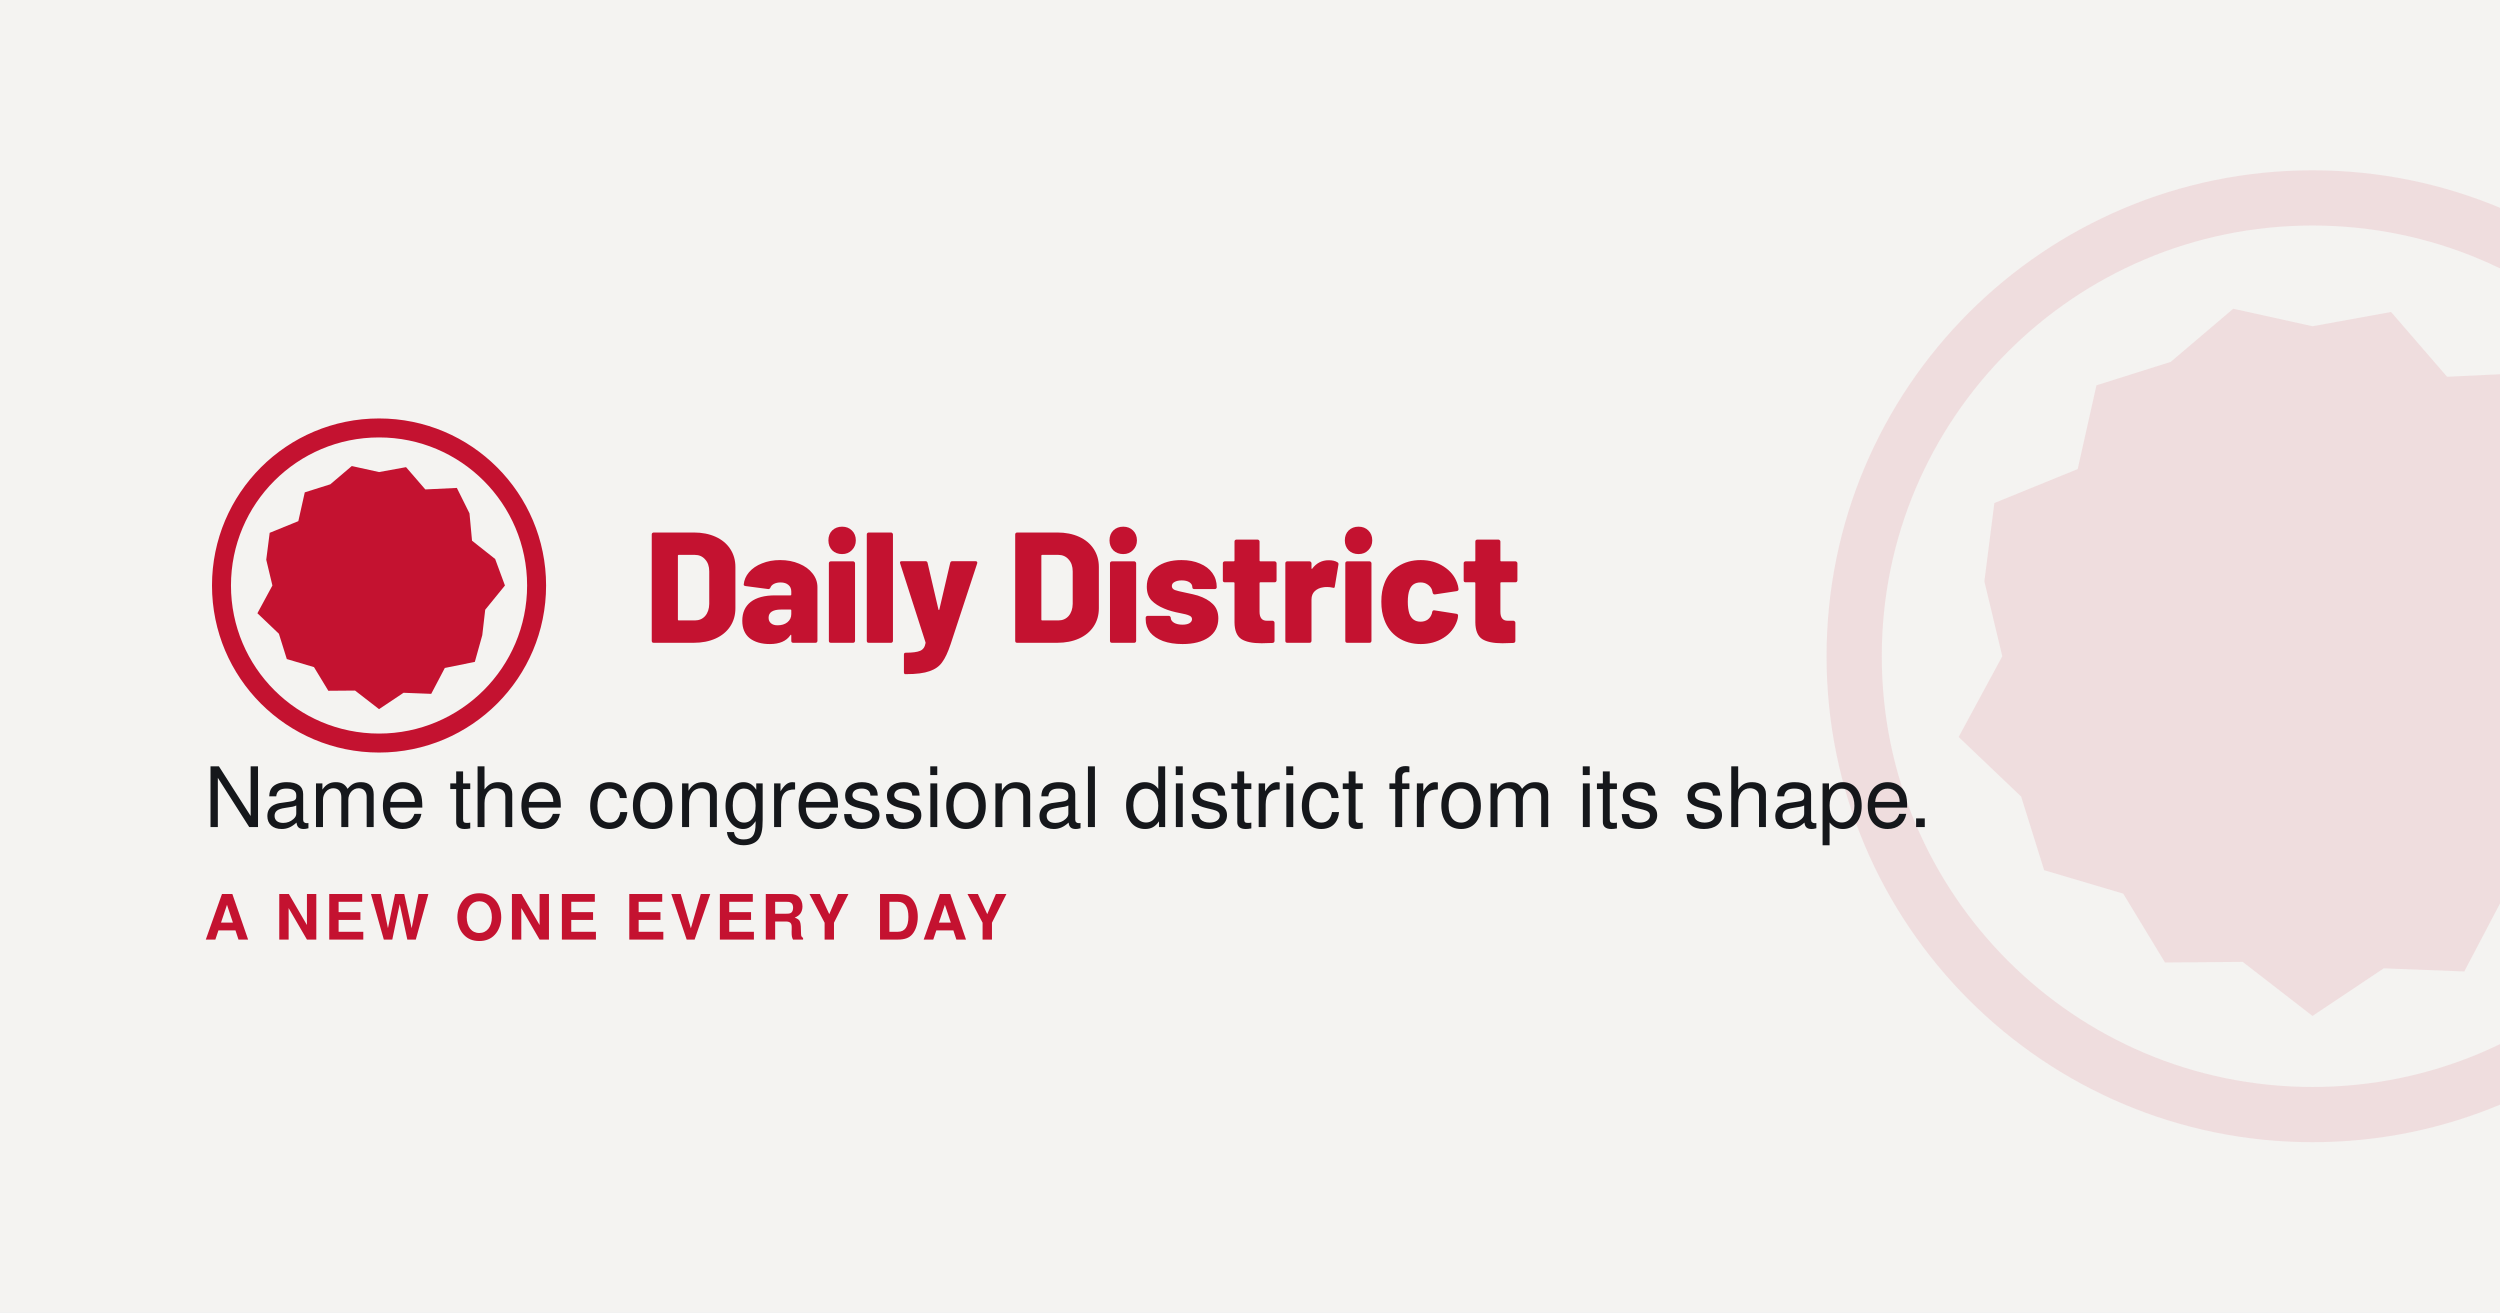
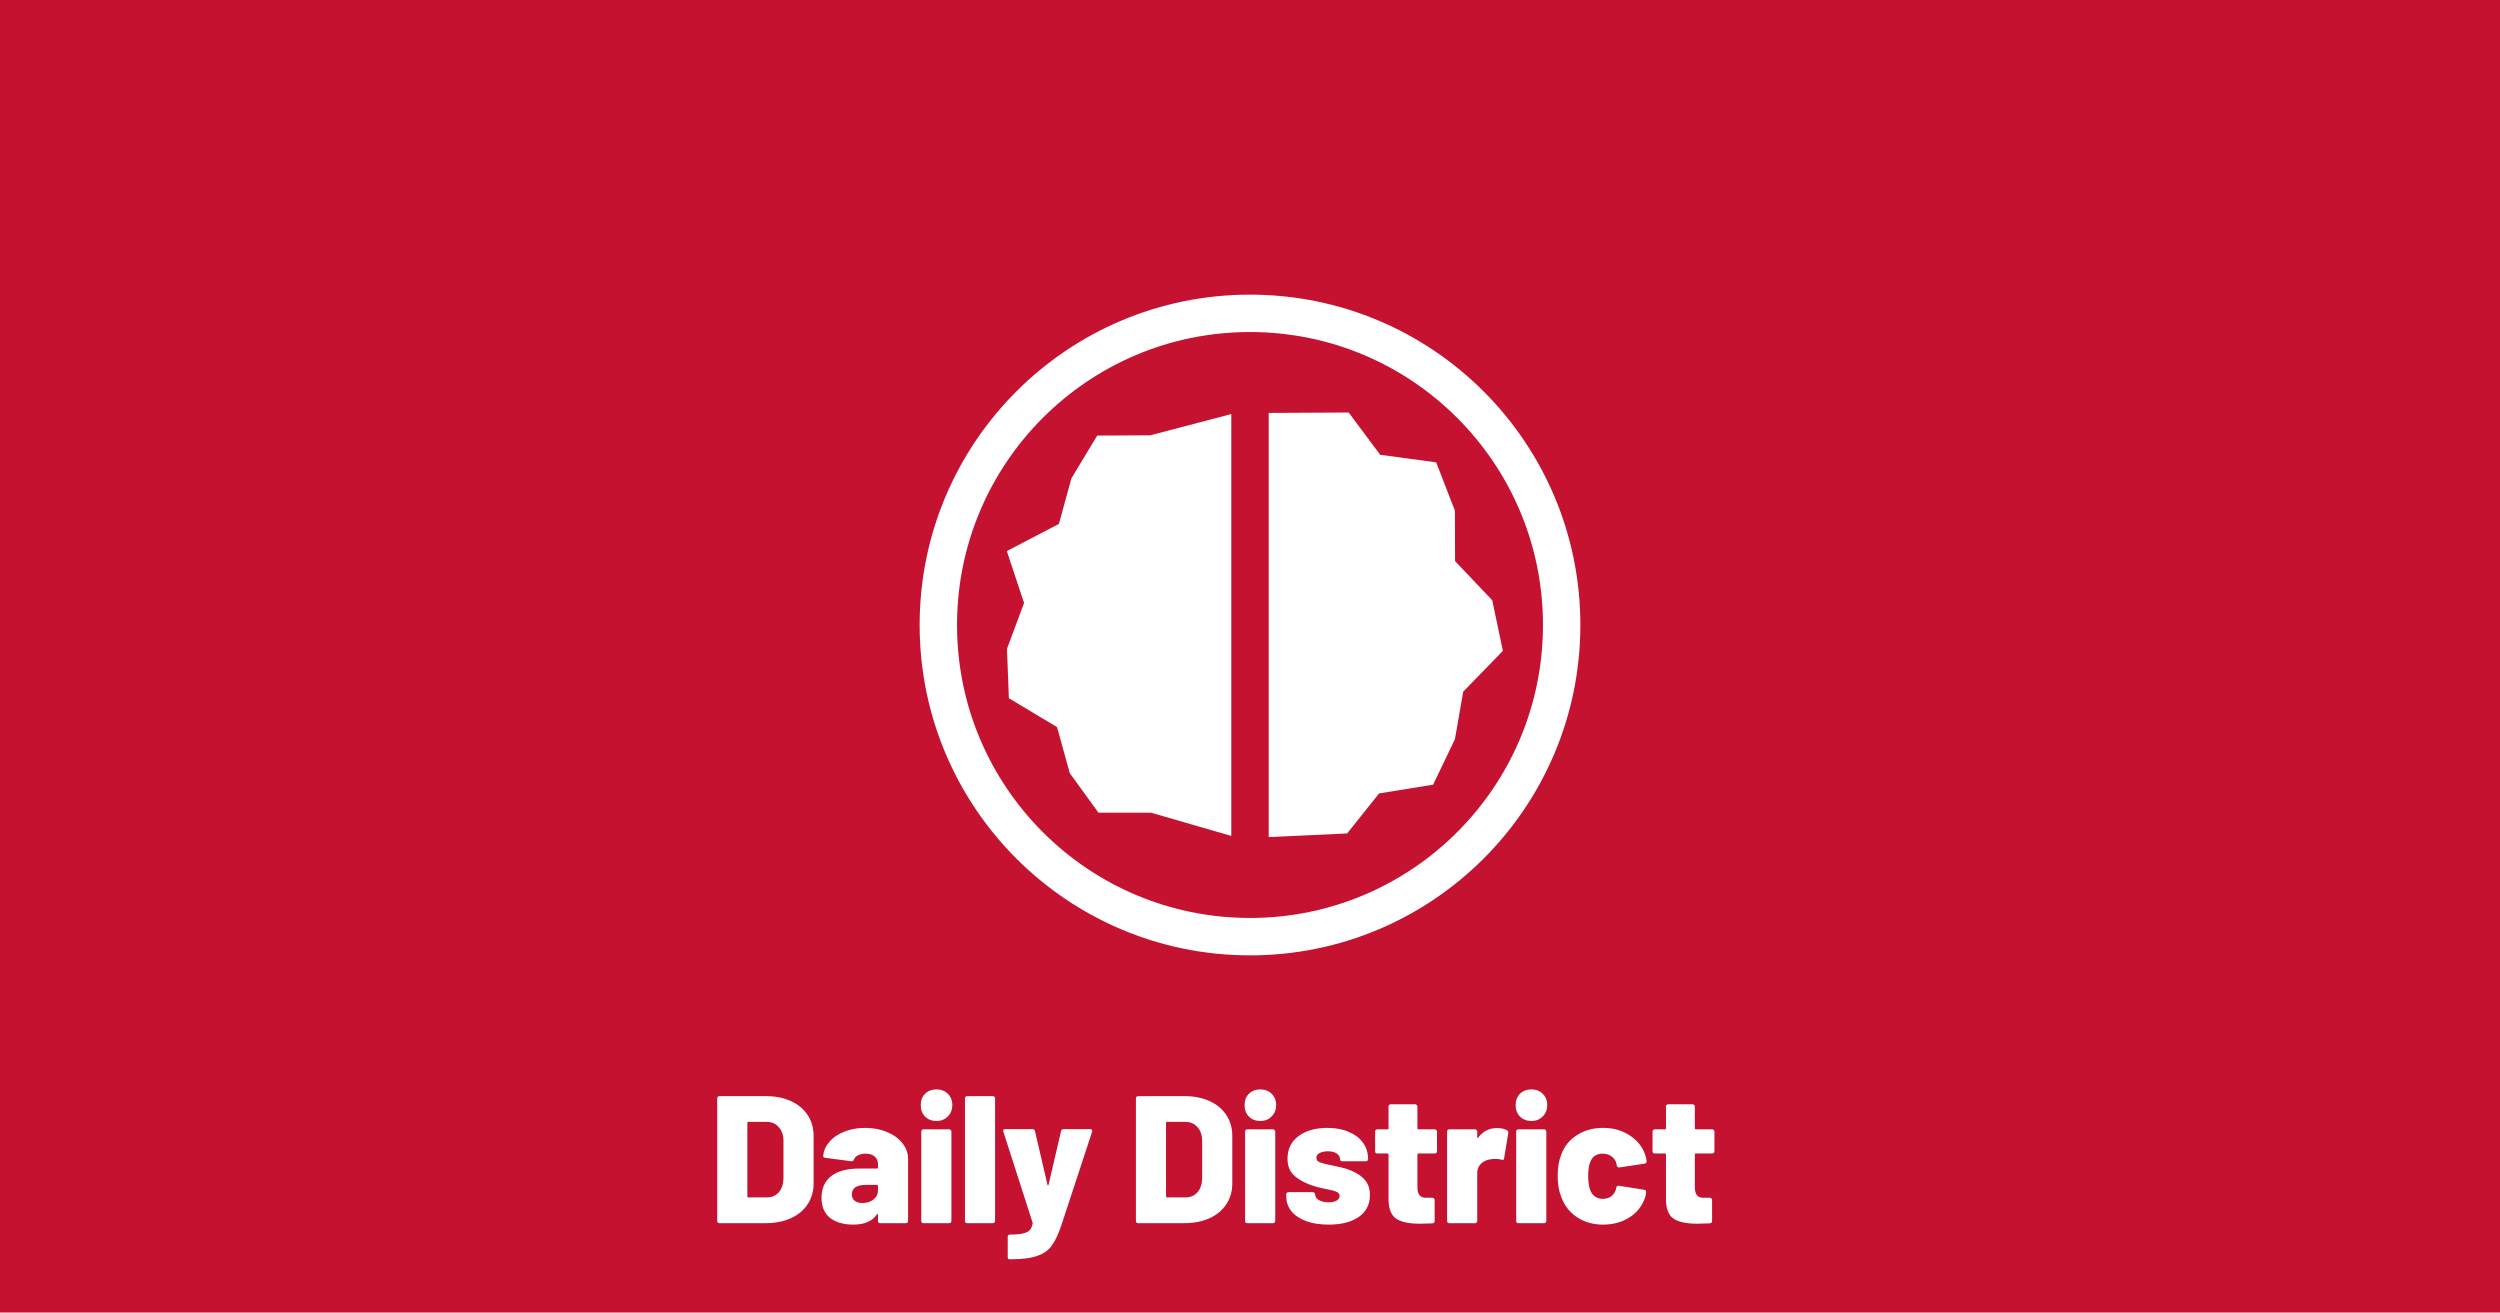
<svg xmlns="http://www.w3.org/2000/svg" viewBox="0 0 1200 630" role="img" aria-label="Daily District">
-   <rect width="1200" height="630" fill="#F4F3F1" />
-   <g opacity="0.1">
-     <g transform="translate(860 65) scale(5)">
-       <circle cx="50" cy="50" r="44" fill="none" stroke="#C41230" stroke-width="5.3" />
-       <path d="M50.00 18.32 L57.54 16.95 L62.92 23.17 L71.73 22.75 L75.26 29.85 L75.97 37.49 L82.43 42.60 L85.16 50.00 L79.65 56.77 L78.83 63.88 L76.75 71.33 L68.37 73.03 L64.57 80.26 L56.84 79.96 L50.00 84.53 L43.30 79.34 L35.84 79.40 L31.83 72.79 L24.24 70.54 L22.03 63.47 L16.03 57.75 L20.22 50.00 L18.50 42.81 L19.46 35.29 L27.46 32.03 L29.26 23.99 L36.39 21.74 L42.39 16.64 Z" fill="#C41230" />
-     </g>
+   <rect width="1200" height="630" fill="#C41230" />
+   <g transform="translate(430 130) scale(3.4)">
+     <circle cx="50" cy="50" r="44" fill="none" stroke="#FFFFFF" stroke-width="5.28" />
+     <path d="M52.64 20.06 L63.93 20.00 L68.38 25.97 L76.29 27.04 L78.93 33.87 L78.95 40.98 L84.20 46.51 L85.70 53.65 L80.10 59.41 L78.93 66.13 L75.85 72.54 L68.22 73.78 L63.71 79.43 L52.64 79.94 Z" fill="#FFFFFF" />
+     <path d="M47.36 20.22 L35.91 23.22 L28.43 23.26 L24.79 29.29 L23.02 35.73 L15.67 39.56 L18.10 46.89 L15.69 53.37 L15.96 60.34 L22.76 64.42 L24.56 70.92 L28.60 76.49 L36.03 76.50 L47.36 79.78 Z" fill="#FFFFFF" />
  </g>
-   <g transform="translate(96 195.1) scale(1.7188)">
-     <circle cx="50" cy="50" r="44" fill="none" stroke="#C41230" stroke-width="5.3" />
-     <path d="M50.00 18.32 L57.54 16.95 L62.92 23.17 L71.73 22.75 L75.26 29.85 L75.97 37.49 L82.43 42.60 L85.16 50.00 L79.65 56.77 L78.83 63.88 L76.75 71.33 L68.37 73.03 L64.57 80.26 L56.84 79.96 L50.00 84.53 L43.30 79.34 L35.84 79.40 L31.83 72.79 L24.24 70.54 L22.03 63.47 L16.03 57.75 L20.22 50.00 L18.50 42.81 L19.46 35.29 L27.46 32.03 L29.26 23.99 L36.39 21.74 L42.39 16.64 Z" fill="#C41230" />
-     <g transform="translate(124 22)">
-       <path fill="#C41230" d="M 2.684,44 Q 2.464,44 2.288,43.868 2.156,43.692 2.156,43.472 V 13.728 q 0,-0.22 0.132,-0.352 Q 2.464,13.2 2.684,13.2 h 11.22 q 3.432,0 6.072,1.188 2.64,1.188 4.092,3.388 1.452,2.2 1.452,5.06 v 11.528 q 0,2.86 -1.452,5.06 -1.452,2.2 -4.092,3.388 -2.64,1.188 -6.072,1.188 Z M 9.46,37.532 q 0,0.22 0.22,0.22 h 4.532 q 1.76,0 2.86,-1.232 1.1,-1.276 1.144,-3.388 v -9.064 q 0,-2.112 -1.144,-3.344 -1.1,-1.276 -2.904,-1.276 H 9.68 q -0.22,0 -0.22,0.22 z M 38,20.9 q 2.948,0 5.324,1.012 2.376,0.968 3.74,2.728 1.364,1.716 1.364,3.828 v 15.004 q 0,0.22 -0.176,0.396 -0.132,0.132 -0.352,0.132 h -6.248 q -0.22,0 -0.396,-0.132 -0.132,-0.176 -0.132,-0.396 v -1.54 q 0,-0.176 -0.088,-0.176 -0.088,-0.044 -0.176,0.132 -1.672,2.464 -5.72,2.464 -3.52,0 -5.632,-1.628 -2.068,-1.672 -2.068,-4.884 0,-3.388 2.332,-5.236 2.376,-1.848 6.864,-1.848 h 4.268 q 0.22,0 0.22,-0.22 V 29.7 q 0,-1.188 -0.792,-1.848 -0.792,-0.704 -2.2,-0.704 -1.056,0 -1.848,0.396 -0.748,0.396 -0.968,1.012 -0.22,0.484 -0.616,0.44 l -6.336,-0.836 q -0.528,-0.088 -0.528,-0.396 0.176,-1.936 1.496,-3.476 1.364,-1.584 3.608,-2.464 2.288,-0.924 5.06,-0.924 z m -0.704,18.216 q 1.672,0 2.728,-0.836 1.1,-0.88 1.1,-2.288 v -1.056 q 0,-0.22 -0.22,-0.22 h -2.64 q -1.672,0 -2.596,0.572 -0.88,0.572 -0.88,1.716 0,0.968 0.66,1.54 0.66,0.572 1.848,0.572 z M 55.32,19.228 q -1.672,0 -2.772,-1.056 -1.056,-1.1 -1.056,-2.772 0,-1.716 1.056,-2.772 1.1,-1.056 2.772,-1.056 1.672,0 2.728,1.056 1.1,1.056 1.1,2.772 0,1.628 -1.1,2.728 -1.056,1.1 -2.728,1.1 z M 52.152,44 q -0.22,0 -0.396,-0.132 -0.132,-0.176 -0.132,-0.396 V 21.78 q 0,-0.22 0.132,-0.352 0.176,-0.176 0.396,-0.176 h 6.248 q 0.22,0 0.352,0.176 0.176,0.132 0.176,0.352 v 21.692 q 0,0.22 -0.176,0.396 -0.132,0.132 -0.352,0.132 z m 10.588,0 q -0.22,0 -0.396,-0.132 -0.132,-0.176 -0.132,-0.396 V 13.728 q 0,-0.22 0.132,-0.352 0.176,-0.176 0.396,-0.176 h 6.248 q 0.22,0 0.352,0.176 0.176,0.132 0.176,0.352 v 29.744 q 0,0.22 -0.176,0.396 -0.132,0.132 -0.352,0.132 z m 10.148,8.756 q -0.132,0 -0.22,-0.176 -0.088,-0.132 -0.088,-0.352 V 47.3 q 0,-0.528 0.484,-0.528 2.816,0 4.048,-0.528 1.232,-0.528 1.496,-2.112 0.044,-0.088 0,-0.264 l -7.084,-22.044 q -0.044,-0.088 -0.044,-0.22 0,-0.396 0.484,-0.396 h 6.644 q 0.44,0 0.572,0.44 l 3.036,13.024 q 0.044,0.176 0.132,0.176 0.088,0 0.132,-0.176 l 3.036,-13.024 q 0.132,-0.44 0.572,-0.44 h 6.512 q 0.264,0 0.396,0.176 0.132,0.132 0.044,0.44 l -7.436,22.616 q -1.1,3.3 -2.332,4.972 -1.188,1.716 -3.52,2.508 -2.288,0.836 -6.556,0.836 z M 104.184,44 q -0.22,0 -0.396,-0.132 -0.132,-0.176 -0.132,-0.396 V 13.728 q 0,-0.22 0.132,-0.352 0.176,-0.176 0.396,-0.176 h 11.22 q 3.432,0 6.072,1.188 2.64,1.188 4.092,3.388 1.452,2.2 1.452,5.06 v 11.528 q 0,2.86 -1.452,5.06 -1.452,2.2 -4.092,3.388 -2.64,1.188 -6.072,1.188 z m 6.776,-6.468 q 0,0.22 0.22,0.22 h 4.532 q 1.76,0 2.86,-1.232 1.1,-1.276 1.144,-3.388 v -9.064 q 0,-2.112 -1.144,-3.344 -1.1,-1.276 -2.904,-1.276 h -4.488 q -0.22,0 -0.22,0.22 z m 22.864,-18.304 q -1.672,0 -2.772,-1.056 -1.056,-1.1 -1.056,-2.772 0,-1.716 1.056,-2.772 1.1,-1.056 2.772,-1.056 1.672,0 2.728,1.056 1.1,1.056 1.1,2.772 0,1.628 -1.1,2.728 -1.056,1.1 -2.728,1.1 z M 130.656,44 q -0.22,0 -0.396,-0.132 -0.132,-0.176 -0.132,-0.396 V 21.78 q 0,-0.22 0.132,-0.352 0.176,-0.176 0.396,-0.176 h 6.248 q 0.22,0 0.352,0.176 0.176,0.132 0.176,0.352 v 21.692 q 0,0.22 -0.176,0.396 -0.132,0.132 -0.352,0.132 z m 19.74,0.352 q -3.124,0 -5.456,-0.836 -2.332,-0.88 -3.608,-2.42 -1.232,-1.584 -1.232,-3.608 v -0.484 q 0,-0.22 0.132,-0.352 0.176,-0.176 0.396,-0.176 h 5.94 q 0.22,0 0.352,0.176 0.176,0.132 0.176,0.352 0,0.836 0.924,1.408 0.924,0.528 2.332,0.528 1.232,0 1.936,-0.396 0.748,-0.44 0.748,-1.144 0,-0.704 -0.792,-1.012 -0.748,-0.352 -2.464,-0.66 -2.772,-0.528 -4.488,-1.276 -2.244,-0.924 -3.564,-2.288 -1.32,-1.408 -1.32,-3.828 0,-3.432 2.64,-5.412 2.684,-2.024 7.04,-2.024 2.948,0 5.148,0.968 2.244,0.924 3.476,2.64 1.232,1.716 1.232,3.96 0,0.22 -0.176,0.396 -0.132,0.132 -0.352,0.132 h -5.764 q -0.22,0 -0.396,-0.132 -0.132,-0.176 -0.132,-0.396 0,-0.836 -0.792,-1.364 -0.792,-0.528 -2.156,-0.528 -1.232,0 -2.024,0.44 -0.748,0.396 -0.748,1.144 0,0.748 0.836,1.1 0.836,0.308 2.816,0.704 2.552,0.528 3.564,0.836 2.728,0.88 4.224,2.376 1.54,1.496 1.54,4.004 0,3.432 -2.728,5.324 -2.684,1.848 -7.26,1.848 z m 26.252,-17.776 q 0,0.22 -0.176,0.396 -0.132,0.132 -0.352,0.132 h -4.004 q -0.22,0 -0.22,0.22 v 8.008 q 0,2.508 2.024,2.508 h 1.628 q 0.22,0 0.352,0.176 0.176,0.132 0.176,0.352 v 5.104 q 0,0.484 -0.528,0.572 -2.112,0.088 -3.08,0.088 -3.828,0 -5.676,-1.188 -1.848,-1.232 -1.892,-4.62 v -11 q 0,-0.22 -0.22,-0.22 h -2.508 q -0.22,0 -0.396,-0.132 -0.132,-0.176 -0.132,-0.396 V 21.78 q 0,-0.22 0.132,-0.352 0.176,-0.176 0.396,-0.176 h 2.508 q 0.22,0 0.22,-0.22 v -5.324 q 0,-0.22 0.132,-0.352 0.176,-0.176 0.396,-0.176 h 5.94 q 0.22,0 0.352,0.176 0.176,0.132 0.176,0.352 v 5.324 q 0,0.22 0.22,0.22 h 4.004 q 0.22,0 0.352,0.176 0.176,0.132 0.176,0.352 z m 14.548,-5.632 q 1.584,0 2.464,0.572 0.352,0.22 0.264,0.66 l -1.012,6.116 q -0.044,0.528 -0.616,0.308 -0.792,-0.176 -1.496,-0.176 -0.748,0 -1.144,0.088 -1.364,0.176 -2.332,1.056 -0.924,0.88 -0.924,2.332 v 11.572 q 0,0.22 -0.176,0.396 -0.132,0.132 -0.352,0.132 h -6.248 q -0.22,0 -0.396,-0.132 -0.132,-0.176 -0.132,-0.396 V 21.78 q 0,-0.22 0.132,-0.352 0.176,-0.176 0.396,-0.176 h 6.248 q 0.22,0 0.352,0.176 0.176,0.132 0.176,0.352 v 1.408 q 0,0.132 0.088,0.176 0.088,0.044 0.132,-0.088 1.76,-2.332 4.576,-2.332 z m 8.344,-1.716 q -1.672,0 -2.772,-1.056 -1.056,-1.1 -1.056,-2.772 0,-1.716 1.056,-2.772 1.1,-1.056 2.772,-1.056 1.672,0 2.728,1.056 1.1,1.056 1.1,2.772 0,1.628 -1.1,2.728 -1.056,1.1 -2.728,1.1 z M 196.372,44 q -0.22,0 -0.396,-0.132 -0.132,-0.176 -0.132,-0.396 V 21.78 q 0,-0.22 0.132,-0.352 0.176,-0.176 0.396,-0.176 h 6.248 q 0.22,0 0.352,0.176 0.176,0.132 0.176,0.352 v 21.692 q 0,0.22 -0.176,0.396 -0.132,0.132 -0.352,0.132 z m 20.532,0.352 q -3.608,0 -6.336,-1.804 -2.684,-1.804 -3.828,-4.972 -0.836,-2.112 -0.836,-5.06 0,-2.948 0.836,-5.06 1.1,-3.08 3.828,-4.796 2.728,-1.76 6.336,-1.76 3.652,0 6.424,1.804 2.772,1.804 3.74,4.576 0.308,0.792 0.396,1.716 0,0.484 -0.484,0.572 l -6.116,0.924 h -0.088 q -0.396,0 -0.528,-0.44 l -0.088,-0.396 q -0.088,-0.352 -0.176,-0.616 -0.396,-0.836 -1.232,-1.364 -0.792,-0.528 -1.892,-0.528 -2.332,0 -3.08,2.068 -0.484,1.232 -0.484,3.344 0,1.892 0.44,3.3 0.836,2.244 3.124,2.244 1.144,0 1.98,-0.572 0.836,-0.616 1.188,-1.716 0.044,-0.088 0.044,-0.264 0.044,-0.044 0.044,-0.176 0.132,-0.528 0.616,-0.44 l 6.16,0.968 q 0.44,0.088 0.44,0.484 0,0.66 -0.264,1.452 -1.056,3.08 -3.828,4.796 -2.728,1.716 -6.336,1.716 z m 27,-17.776 q 0,0.22 -0.176,0.396 -0.132,0.132 -0.352,0.132 h -4.004 q -0.22,0 -0.22,0.22 v 8.008 q 0,2.508 2.024,2.508 h 1.628 q 0.22,0 0.352,0.176 0.176,0.132 0.176,0.352 v 5.104 q 0,0.484 -0.528,0.572 -2.112,0.088 -3.08,0.088 -3.828,0 -5.676,-1.188 -1.848,-1.232 -1.892,-4.62 v -11 q 0,-0.22 -0.22,-0.22 h -2.508 q -0.22,0 -0.396,-0.132 -0.132,-0.176 -0.132,-0.396 V 21.78 q 0,-0.22 0.132,-0.352 0.176,-0.176 0.396,-0.176 h 2.508 q 0.22,0 0.22,-0.22 v -5.324 q 0,-0.22 0.132,-0.352 0.176,-0.176 0.396,-0.176 h 5.94 q 0.22,0 0.352,0.176 0.176,0.132 0.176,0.352 v 5.324 q 0,0.22 0.22,0.22 h 4.004 q 0.22,0 0.352,0.176 0.176,0.132 0.176,0.352 z" />
-     </g>
+   <g transform="translate(340 500) scale(1.98)">
+     <path fill="#FFFFFF" d="M 2.684,44 Q 2.464,44 2.288,43.868 2.156,43.692 2.156,43.472 V 13.728 q 0,-0.22 0.132,-0.352 Q 2.464,13.2 2.684,13.2 h 11.22 q 3.432,0 6.072,1.188 2.64,1.188 4.092,3.388 1.452,2.2 1.452,5.06 v 11.528 q 0,2.86 -1.452,5.06 -1.452,2.2 -4.092,3.388 -2.64,1.188 -6.072,1.188 Z M 9.46,37.532 q 0,0.22 0.22,0.22 h 4.532 q 1.76,0 2.86,-1.232 1.1,-1.276 1.144,-3.388 v -9.064 q 0,-2.112 -1.144,-3.344 -1.1,-1.276 -2.904,-1.276 H 9.68 q -0.22,0 -0.22,0.22 z M 38,20.9 q 2.948,0 5.324,1.012 2.376,0.968 3.74,2.728 1.364,1.716 1.364,3.828 v 15.004 q 0,0.22 -0.176,0.396 -0.132,0.132 -0.352,0.132 h -6.248 q -0.22,0 -0.396,-0.132 -0.132,-0.176 -0.132,-0.396 v -1.54 q 0,-0.176 -0.088,-0.176 -0.088,-0.044 -0.176,0.132 -1.672,2.464 -5.72,2.464 -3.52,0 -5.632,-1.628 -2.068,-1.672 -2.068,-4.884 0,-3.388 2.332,-5.236 2.376,-1.848 6.864,-1.848 h 4.268 q 0.22,0 0.22,-0.22 V 29.7 q 0,-1.188 -0.792,-1.848 -0.792,-0.704 -2.2,-0.704 -1.056,0 -1.848,0.396 -0.748,0.396 -0.968,1.012 -0.22,0.484 -0.616,0.44 l -6.336,-0.836 q -0.528,-0.088 -0.528,-0.396 0.176,-1.936 1.496,-3.476 1.364,-1.584 3.608,-2.464 2.288,-0.924 5.06,-0.924 z m -0.704,18.216 q 1.672,0 2.728,-0.836 1.1,-0.88 1.1,-2.288 v -1.056 q 0,-0.22 -0.22,-0.22 h -2.64 q -1.672,0 -2.596,0.572 -0.88,0.572 -0.88,1.716 0,0.968 0.66,1.54 0.66,0.572 1.848,0.572 z M 55.32,19.228 q -1.672,0 -2.772,-1.056 -1.056,-1.1 -1.056,-2.772 0,-1.716 1.056,-2.772 1.1,-1.056 2.772,-1.056 1.672,0 2.728,1.056 1.1,1.056 1.1,2.772 0,1.628 -1.1,2.728 -1.056,1.1 -2.728,1.1 z M 52.152,44 q -0.22,0 -0.396,-0.132 -0.132,-0.176 -0.132,-0.396 V 21.78 q 0,-0.22 0.132,-0.352 0.176,-0.176 0.396,-0.176 h 6.248 q 0.22,0 0.352,0.176 0.176,0.132 0.176,0.352 v 21.692 q 0,0.22 -0.176,0.396 -0.132,0.132 -0.352,0.132 z m 10.588,0 q -0.22,0 -0.396,-0.132 -0.132,-0.176 -0.132,-0.396 V 13.728 q 0,-0.22 0.132,-0.352 0.176,-0.176 0.396,-0.176 h 6.248 q 0.22,0 0.352,0.176 0.176,0.132 0.176,0.352 v 29.744 q 0,0.22 -0.176,0.396 -0.132,0.132 -0.352,0.132 z m 10.148,8.756 q -0.132,0 -0.22,-0.176 -0.088,-0.132 -0.088,-0.352 V 47.3 q 0,-0.528 0.484,-0.528 2.816,0 4.048,-0.528 1.232,-0.528 1.496,-2.112 0.044,-0.088 0,-0.264 l -7.084,-22.044 q -0.044,-0.088 -0.044,-0.22 0,-0.396 0.484,-0.396 h 6.644 q 0.44,0 0.572,0.44 l 3.036,13.024 q 0.044,0.176 0.132,0.176 0.088,0 0.132,-0.176 l 3.036,-13.024 q 0.132,-0.44 0.572,-0.44 h 6.512 q 0.264,0 0.396,0.176 0.132,0.132 0.044,0.44 l -7.436,22.616 q -1.1,3.3 -2.332,4.972 -1.188,1.716 -3.52,2.508 -2.288,0.836 -6.556,0.836 z M 104.184,44 q -0.22,0 -0.396,-0.132 -0.132,-0.176 -0.132,-0.396 V 13.728 q 0,-0.22 0.132,-0.352 0.176,-0.176 0.396,-0.176 h 11.22 q 3.432,0 6.072,1.188 2.64,1.188 4.092,3.388 1.452,2.2 1.452,5.06 v 11.528 q 0,2.86 -1.452,5.06 -1.452,2.2 -4.092,3.388 -2.64,1.188 -6.072,1.188 z m 6.776,-6.468 q 0,0.22 0.22,0.22 h 4.532 q 1.76,0 2.86,-1.232 1.1,-1.276 1.144,-3.388 v -9.064 q 0,-2.112 -1.144,-3.344 -1.1,-1.276 -2.904,-1.276 h -4.488 q -0.22,0 -0.22,0.22 z m 22.864,-18.304 q -1.672,0 -2.772,-1.056 -1.056,-1.1 -1.056,-2.772 0,-1.716 1.056,-2.772 1.1,-1.056 2.772,-1.056 1.672,0 2.728,1.056 1.1,1.056 1.1,2.772 0,1.628 -1.1,2.728 -1.056,1.1 -2.728,1.1 z M 130.656,44 q -0.22,0 -0.396,-0.132 -0.132,-0.176 -0.132,-0.396 V 21.78 q 0,-0.22 0.132,-0.352 0.176,-0.176 0.396,-0.176 h 6.248 q 0.22,0 0.352,0.176 0.176,0.132 0.176,0.352 v 21.692 q 0,0.22 -0.176,0.396 -0.132,0.132 -0.352,0.132 z m 19.74,0.352 q -3.124,0 -5.456,-0.836 -2.332,-0.88 -3.608,-2.42 -1.232,-1.584 -1.232,-3.608 v -0.484 q 0,-0.22 0.132,-0.352 0.176,-0.176 0.396,-0.176 h 5.94 q 0.22,0 0.352,0.176 0.176,0.132 0.176,0.352 0,0.836 0.924,1.408 0.924,0.528 2.332,0.528 1.232,0 1.936,-0.396 0.748,-0.44 0.748,-1.144 0,-0.704 -0.792,-1.012 -0.748,-0.352 -2.464,-0.66 -2.772,-0.528 -4.488,-1.276 -2.244,-0.924 -3.564,-2.288 -1.32,-1.408 -1.32,-3.828 0,-3.432 2.64,-5.412 2.684,-2.024 7.04,-2.024 2.948,0 5.148,0.968 2.244,0.924 3.476,2.64 1.232,1.716 1.232,3.96 0,0.22 -0.176,0.396 -0.132,0.132 -0.352,0.132 h -5.764 q -0.22,0 -0.396,-0.132 -0.132,-0.176 -0.132,-0.396 0,-0.836 -0.792,-1.364 -0.792,-0.528 -2.156,-0.528 -1.232,0 -2.024,0.44 -0.748,0.396 -0.748,1.144 0,0.748 0.836,1.1 0.836,0.308 2.816,0.704 2.552,0.528 3.564,0.836 2.728,0.88 4.224,2.376 1.54,1.496 1.54,4.004 0,3.432 -2.728,5.324 -2.684,1.848 -7.26,1.848 z m 26.252,-17.776 q 0,0.22 -0.176,0.396 -0.132,0.132 -0.352,0.132 h -4.004 q -0.22,0 -0.22,0.22 v 8.008 q 0,2.508 2.024,2.508 h 1.628 q 0.22,0 0.352,0.176 0.176,0.132 0.176,0.352 v 5.104 q 0,0.484 -0.528,0.572 -2.112,0.088 -3.08,0.088 -3.828,0 -5.676,-1.188 -1.848,-1.232 -1.892,-4.62 v -11 q 0,-0.22 -0.22,-0.22 h -2.508 q -0.22,0 -0.396,-0.132 -0.132,-0.176 -0.132,-0.396 V 21.78 q 0,-0.22 0.132,-0.352 0.176,-0.176 0.396,-0.176 h 2.508 q 0.22,0 0.22,-0.22 v -5.324 q 0,-0.22 0.132,-0.352 0.176,-0.176 0.396,-0.176 h 5.94 q 0.22,0 0.352,0.176 0.176,0.132 0.176,0.352 v 5.324 q 0,0.22 0.22,0.22 h 4.004 q 0.22,0 0.352,0.176 0.176,0.132 0.176,0.352 z m 14.548,-5.632 q 1.584,0 2.464,0.572 0.352,0.22 0.264,0.66 l -1.012,6.116 q -0.044,0.528 -0.616,0.308 -0.792,-0.176 -1.496,-0.176 -0.748,0 -1.144,0.088 -1.364,0.176 -2.332,1.056 -0.924,0.88 -0.924,2.332 v 11.572 q 0,0.22 -0.176,0.396 -0.132,0.132 -0.352,0.132 h -6.248 q -0.22,0 -0.396,-0.132 -0.132,-0.176 -0.132,-0.396 V 21.78 q 0,-0.22 0.132,-0.352 0.176,-0.176 0.396,-0.176 h 6.248 q 0.22,0 0.352,0.176 0.176,0.132 0.176,0.352 v 1.408 q 0,0.132 0.088,0.176 0.088,0.044 0.132,-0.088 1.76,-2.332 4.576,-2.332 z m 8.344,-1.716 q -1.672,0 -2.772,-1.056 -1.056,-1.1 -1.056,-2.772 0,-1.716 1.056,-2.772 1.1,-1.056 2.772,-1.056 1.672,0 2.728,1.056 1.1,1.056 1.1,2.772 0,1.628 -1.1,2.728 -1.056,1.1 -2.728,1.1 z M 196.372,44 q -0.22,0 -0.396,-0.132 -0.132,-0.176 -0.132,-0.396 V 21.78 q 0,-0.22 0.132,-0.352 0.176,-0.176 0.396,-0.176 h 6.248 q 0.22,0 0.352,0.176 0.176,0.132 0.176,0.352 v 21.692 q 0,0.22 -0.176,0.396 -0.132,0.132 -0.352,0.132 z m 20.532,0.352 q -3.608,0 -6.336,-1.804 -2.684,-1.804 -3.828,-4.972 -0.836,-2.112 -0.836,-5.06 0,-2.948 0.836,-5.06 1.1,-3.08 3.828,-4.796 2.728,-1.76 6.336,-1.76 3.652,0 6.424,1.804 2.772,1.804 3.74,4.576 0.308,0.792 0.396,1.716 0,0.484 -0.484,0.572 l -6.116,0.924 h -0.088 q -0.396,0 -0.528,-0.44 l -0.088,-0.396 q -0.088,-0.352 -0.176,-0.616 -0.396,-0.836 -1.232,-1.364 -0.792,-0.528 -1.892,-0.528 -2.332,0 -3.08,2.068 -0.484,1.232 -0.484,3.344 0,1.892 0.44,3.3 0.836,2.244 3.124,2.244 1.144,0 1.98,-0.572 0.836,-0.616 1.188,-1.716 0.044,-0.088 0.044,-0.264 0.044,-0.044 0.044,-0.176 0.132,-0.528 0.616,-0.44 l 6.16,0.968 q 0.44,0.088 0.44,0.484 0,0.66 -0.264,1.452 -1.056,3.08 -3.828,4.796 -2.728,1.716 -6.336,1.716 z m 27,-17.776 q 0,0.22 -0.176,0.396 -0.132,0.132 -0.352,0.132 h -4.004 q -0.22,0 -0.22,0.22 v 8.008 q 0,2.508 2.024,2.508 h 1.628 q 0.22,0 0.352,0.176 0.176,0.132 0.176,0.352 v 5.104 q 0,0.484 -0.528,0.572 -2.112,0.088 -3.08,0.088 -3.828,0 -5.676,-1.188 -1.848,-1.232 -1.892,-4.62 v -11 q 0,-0.22 -0.22,-0.22 h -2.508 q -0.22,0 -0.396,-0.132 -0.132,-0.176 -0.132,-0.396 V 21.78 q 0,-0.22 0.132,-0.352 0.176,-0.176 0.396,-0.176 h 2.508 q 0.22,0 0.22,-0.22 v -5.324 q 0,-0.22 0.132,-0.352 0.176,-0.176 0.396,-0.176 h 5.94 q 0.22,0 0.352,0.176 0.176,0.132 0.176,0.352 v 5.324 q 0,0.22 0.22,0.22 h 4.004 q 0.22,0 0.352,0.176 0.176,0.132 0.176,0.352 z" />
  </g>
-   <text x="98" y="397" font-family="Space Grotesk, Barlow, Helvetica, Arial, sans-serif" font-size="40" font-weight="500" fill="#15171B">Name the congressional district from its shape.</text>
-   <text x="98" y="451" font-family="JetBrains Mono, Barlow, Helvetica, Arial, sans-serif" font-size="30" font-weight="700" fill="#C41230" letter-spacing="2">A NEW ONE EVERY DAY</text>
</svg>
